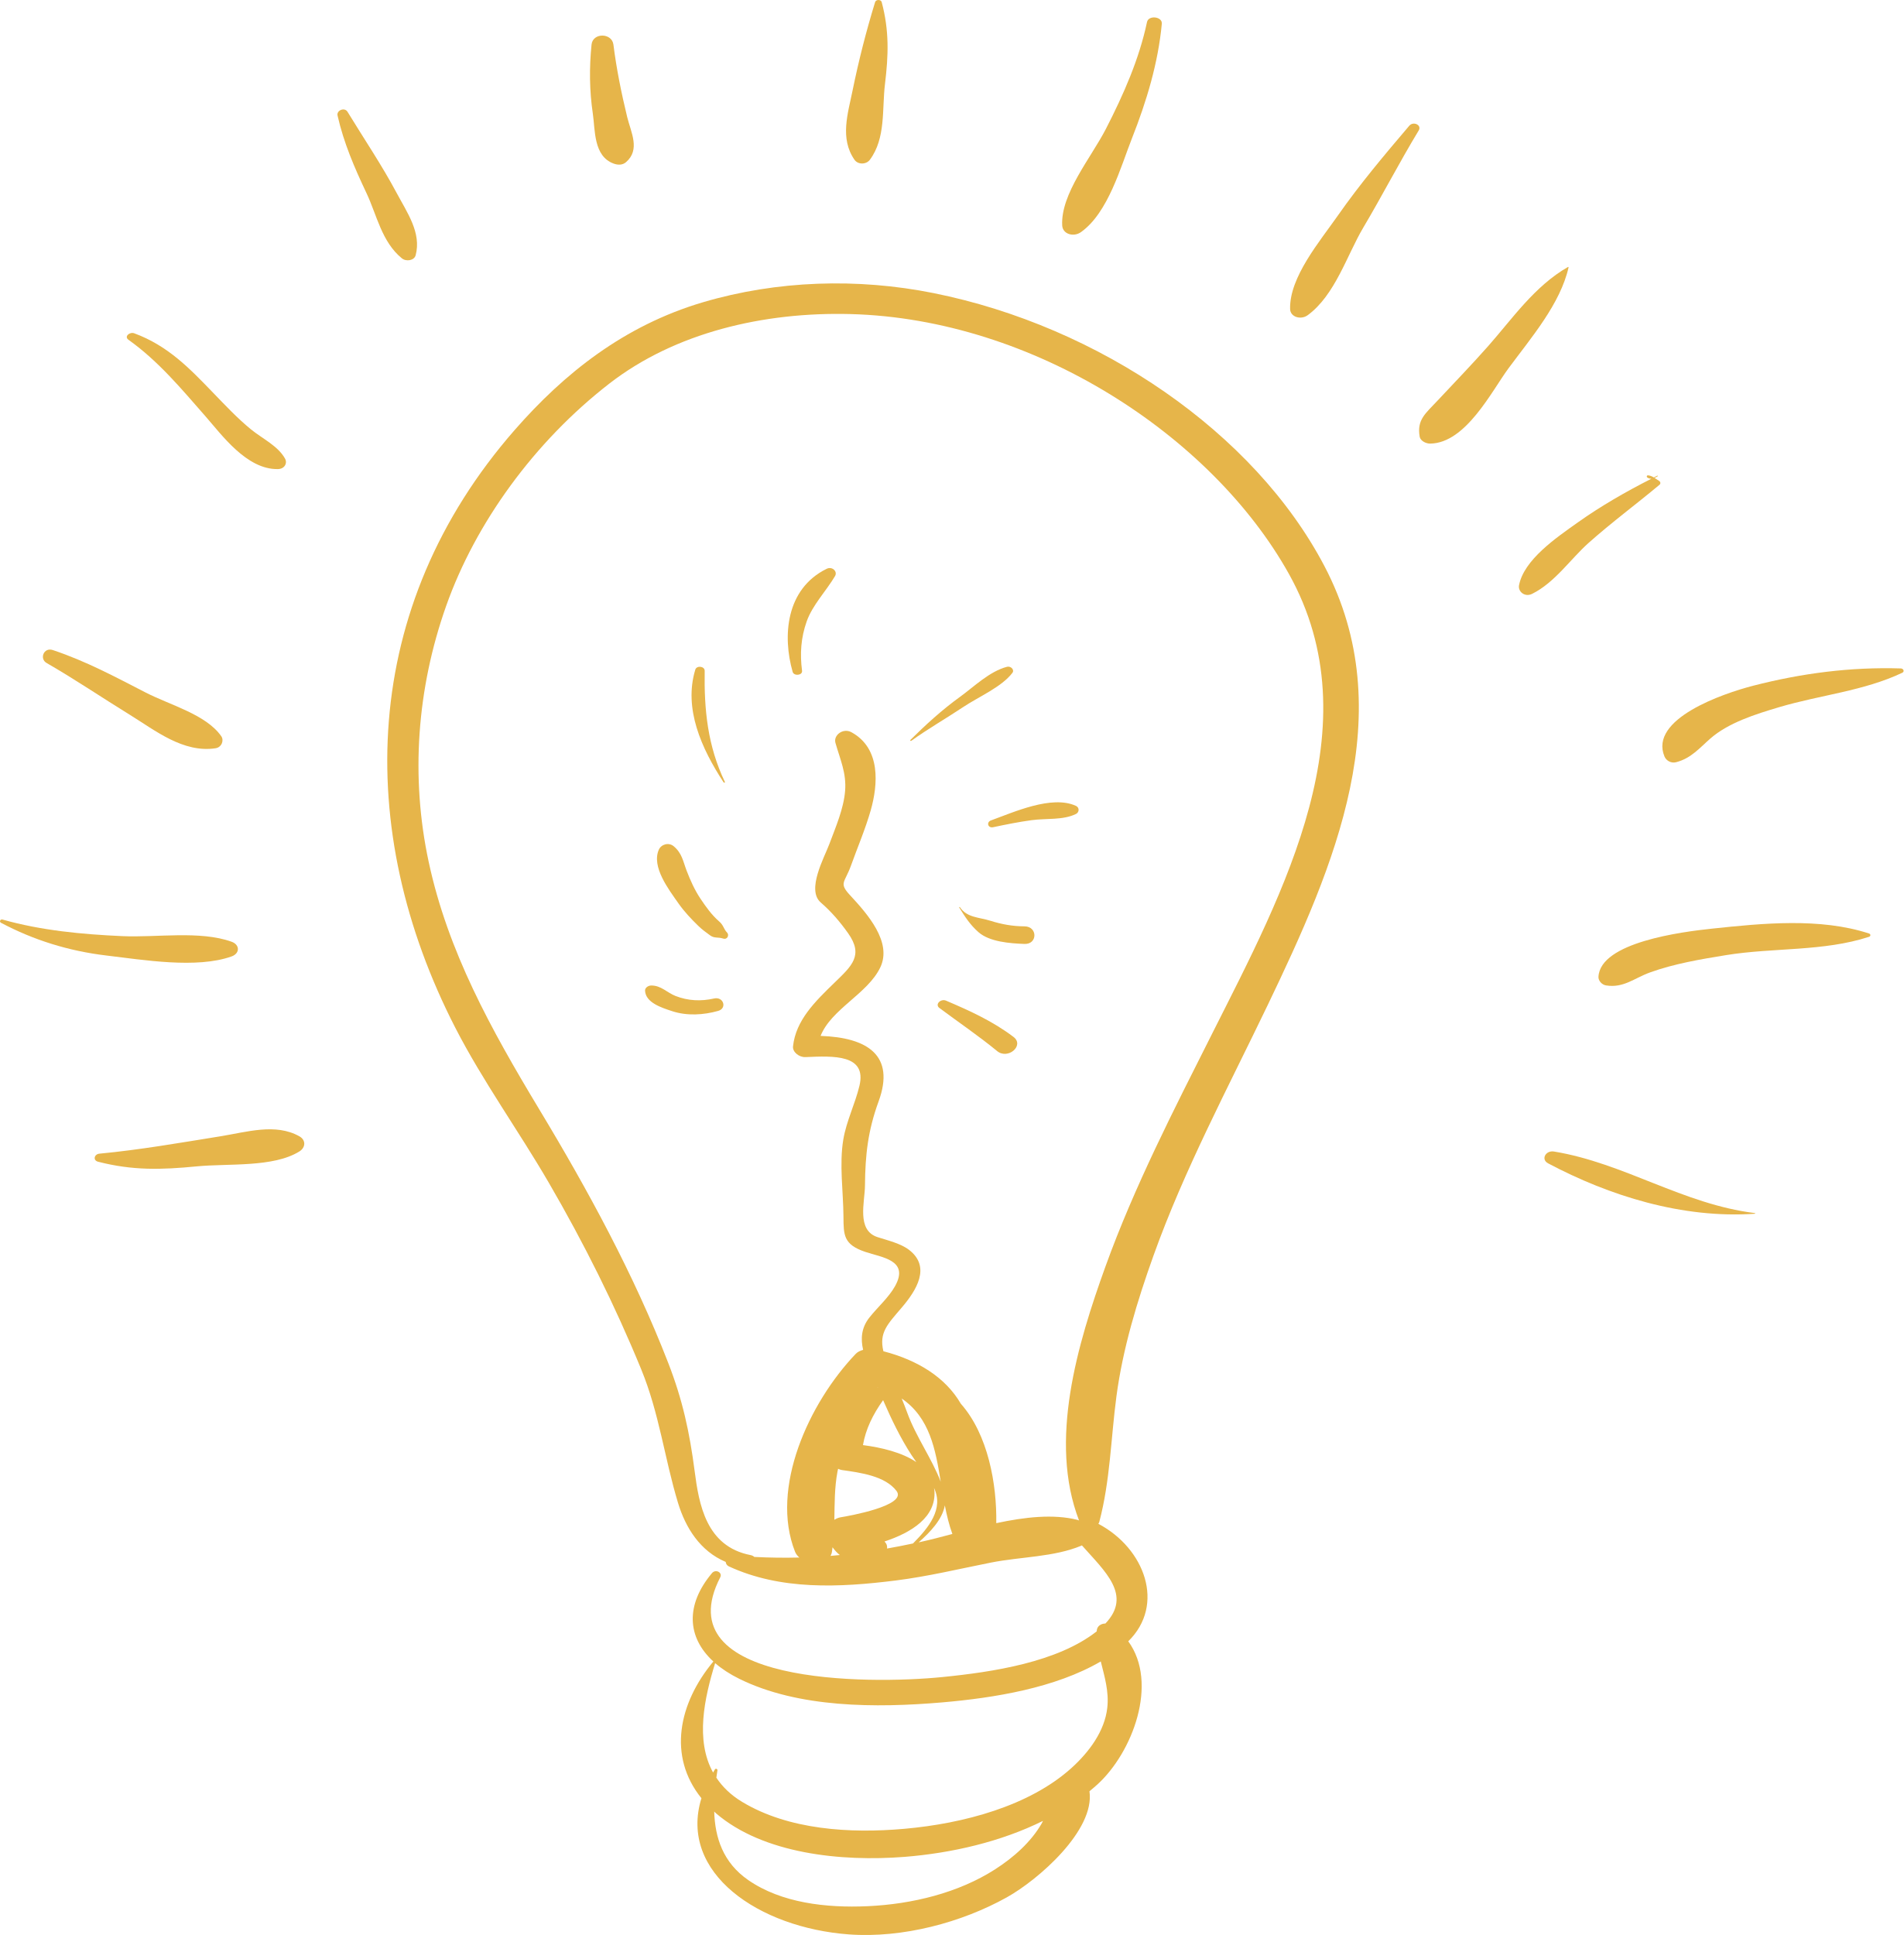
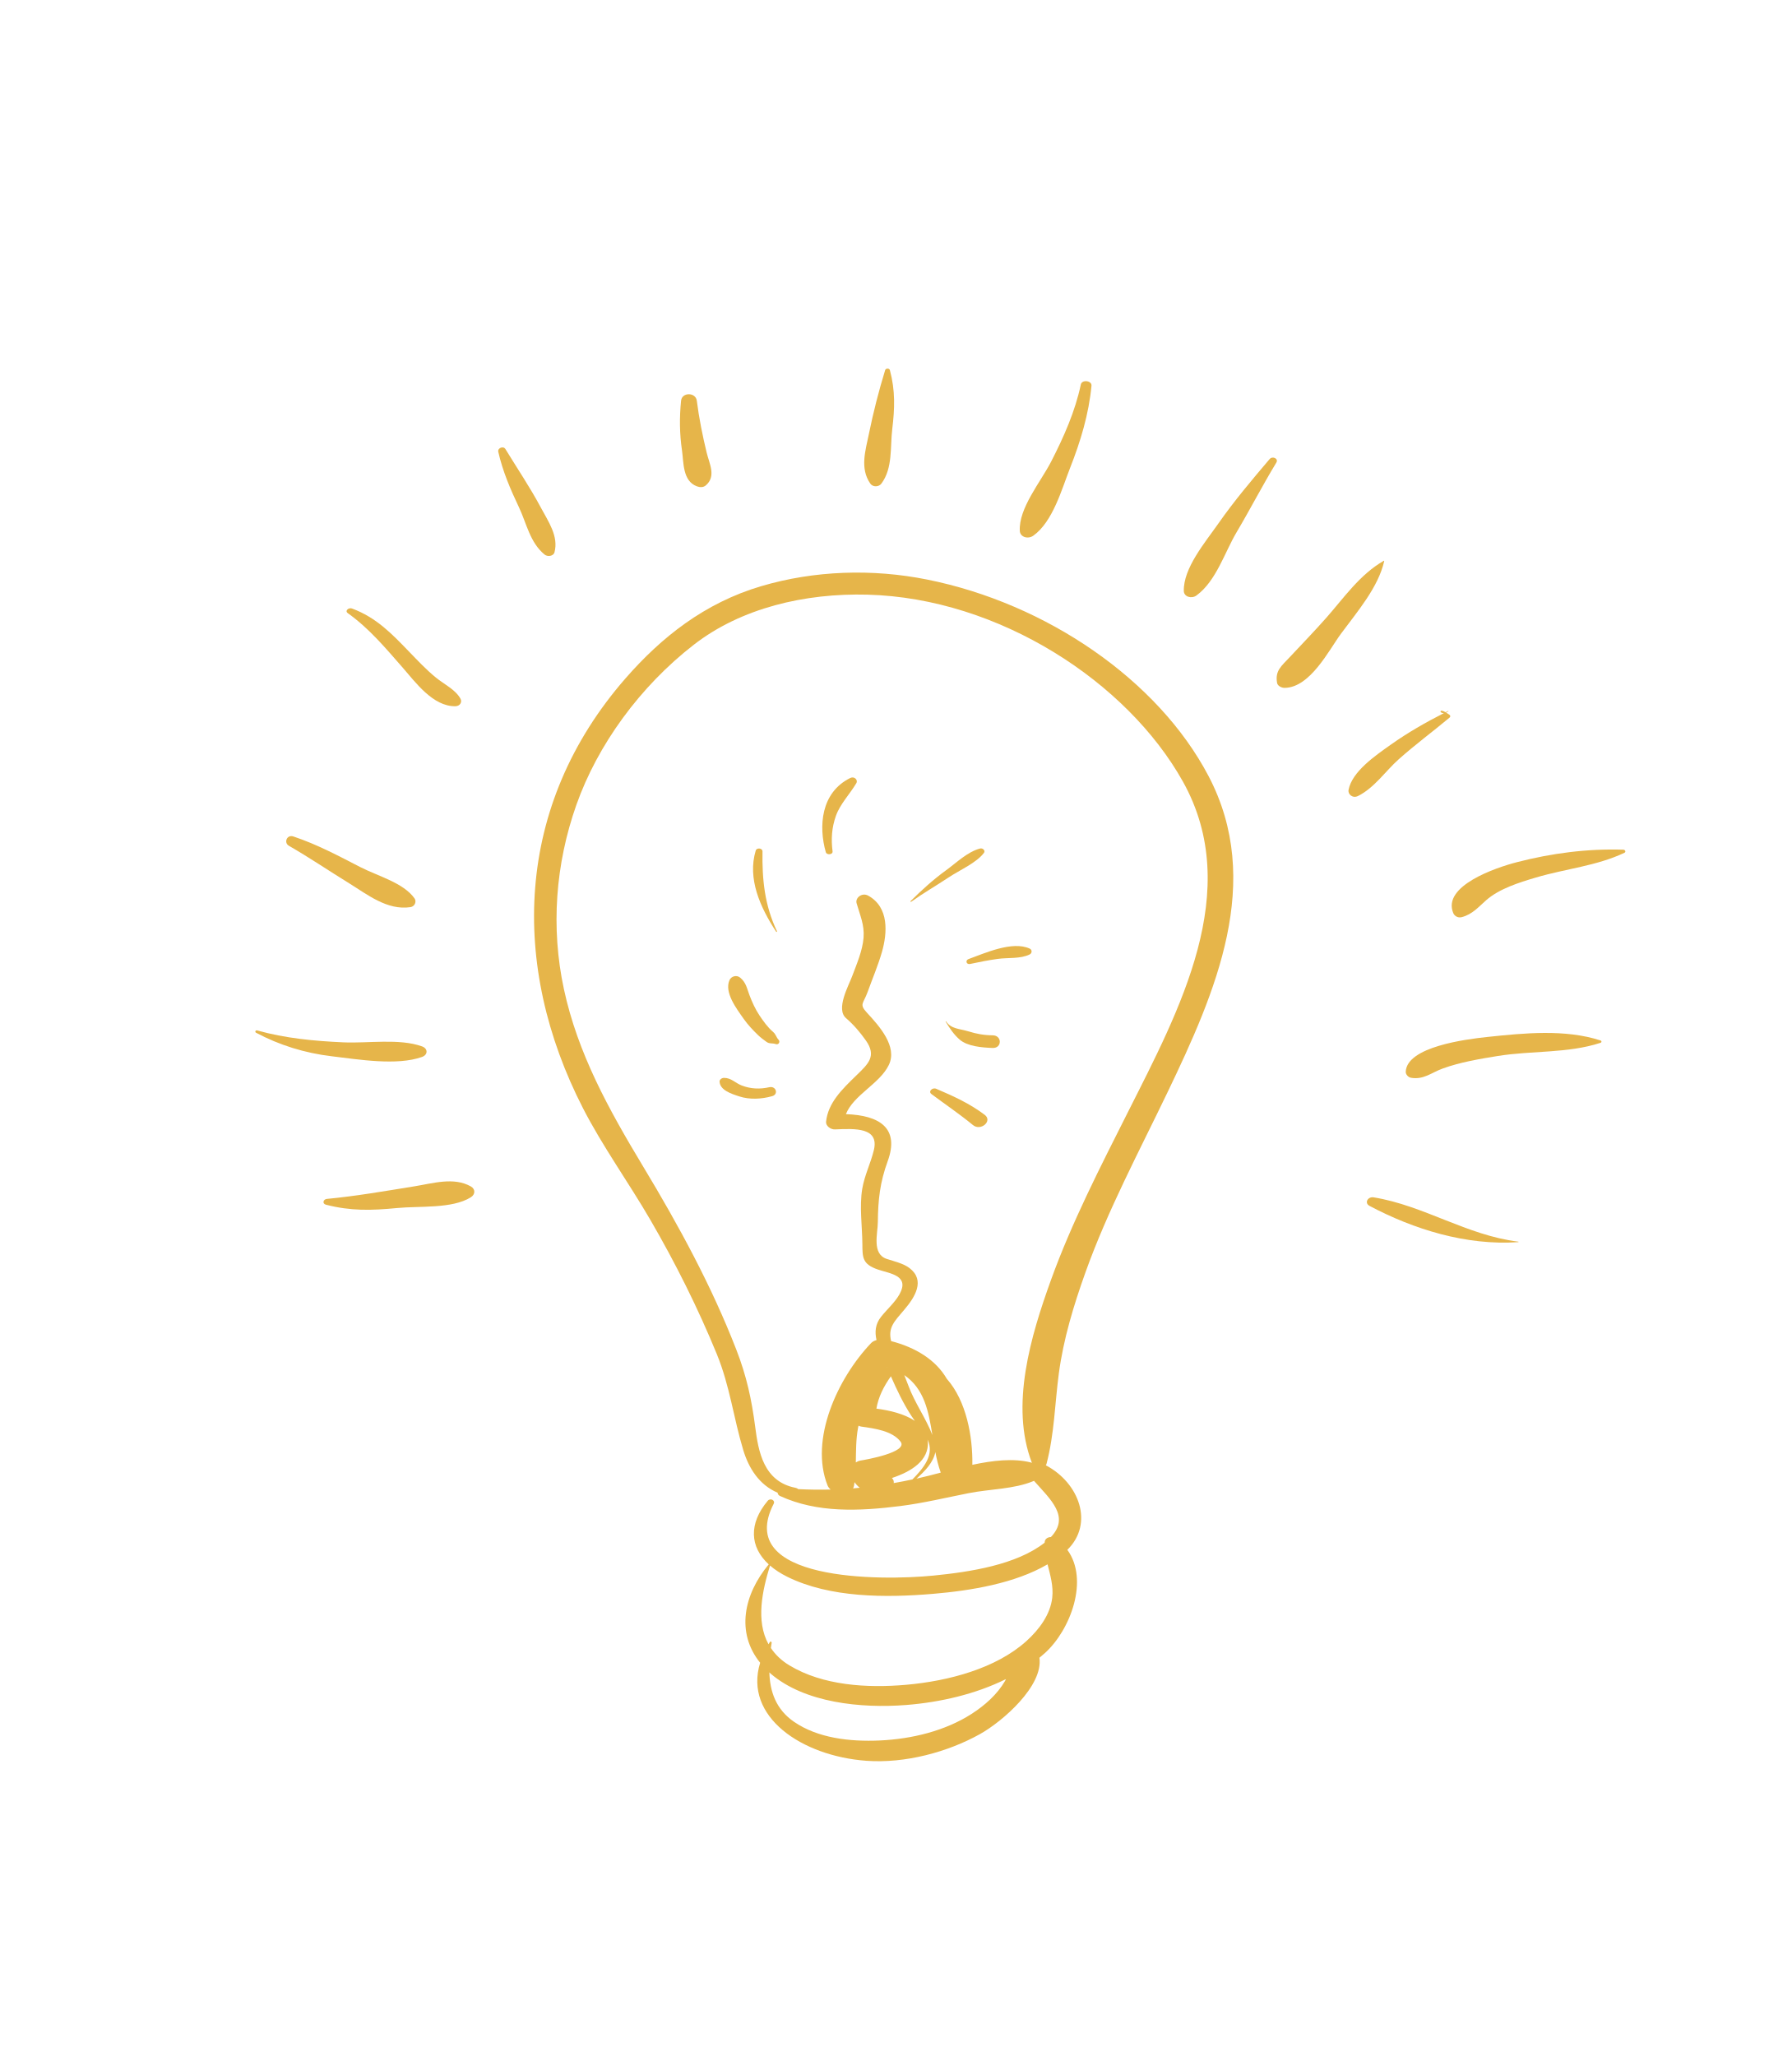
- <svg xmlns="http://www.w3.org/2000/svg" version="1.1" id="Camada_1" x="0px" y="0px" width="86.378" height="87.801" viewBox="0 0 86.378 87.801" enable-background="new 0 0 112.963 129.629" xml:space="preserve">
-   <defs id="defs53" />
-   <g id="g48" transform="translate(-16.09907,-23.24174)">
-     <path d="m 58.459,36.541 c -3.45,-0.693 -7.104,-0.576 -10.457,0.414 -3.591,1.061 -6.308,3.236 -8.548,5.797 -7.018,8.027 -7.31,18.129 -2.697,27.12 1.239,2.414 2.874,4.677 4.244,7.035 1.597,2.746 3.003,5.566 4.191,8.461 0.827,2.016 1.053,4.02 1.672,6.065 0.341,1.124 0.997,2.188 2.165,2.681 0.007,0.082 0.052,0.16 0.143,0.203 2.352,1.086 5.005,0.962 7.58,0.639 1.46,-0.184 2.884,-0.529 4.319,-0.813 1.359,-0.268 2.848,-0.245 4.1,-0.767 0.008,-0.005 0.012,-0.011 0.02,-0.013 1.045,1.182 2.291,2.258 1.067,3.547 -0.2,0.001 -0.384,0.117 -0.393,0.332 -10e-4,0.008 0,0.015 0,0.021 -1.784,1.403 -4.712,1.848 -7.021,2.077 -3.324,0.333 -12.578,0.355 -10.063,-4.528 0.113,-0.22 -0.21,-0.387 -0.376,-0.189 -1.208,1.441 -1.137,2.908 0.063,4.009 -1.577,1.897 -2.08,4.297 -0.541,6.204 -1.048,3.402 2.624,5.881 6.693,6.18 2.447,0.179 5.127,-0.547 7.161,-1.68 1.437,-0.8 4.01,-3.048 3.754,-4.816 0.119,-0.099 0.238,-0.197 0.352,-0.301 1.604,-1.453 2.791,-4.607 1.408,-6.503 1.692,-1.657 0.756,-4.215 -1.356,-5.331 0.015,-0.027 0.032,-0.053 0.042,-0.086 0.498,-1.891 0.523,-3.777 0.777,-5.696 0.289,-2.17 0.936,-4.306 1.682,-6.388 1.393,-3.891 3.378,-7.609 5.182,-11.367 3.027,-6.309 6.072,-13.266 2.57,-19.928 C 73.011,42.865 65.973,38.048 58.459,36.541 Z m 4.902,69.452 c -0.483,0.829 -1.256,1.525 -2.116,2.075 -1.655,1.06 -3.744,1.576 -5.785,1.668 -1.873,0.084 -3.906,-0.146 -5.409,-1.186 -1.147,-0.793 -1.508,-1.93 -1.544,-3.109 0.028,0.027 0.052,0.055 0.083,0.081 2.143,1.839 5.682,2.2 8.548,1.976 2.156,-0.171 4.382,-0.688 6.289,-1.634 -0.022,0.044 -0.041,0.087 -0.066,0.129 z m 2.982,-5.257 c -0.117,1.043 -0.807,1.992 -1.631,2.735 -1.912,1.72 -4.888,2.515 -7.574,2.753 -2.48,0.221 -5.264,0.044 -7.359,-1.219 -0.522,-0.313 -0.9,-0.688 -1.175,-1.101 0.015,-0.112 0.032,-0.225 0.05,-0.335 0.008,-0.056 -0.077,-0.099 -0.114,-0.042 -0.031,0.05 -0.055,0.097 -0.084,0.144 -0.815,-1.474 -0.393,-3.383 0.093,-4.965 0.3,0.26 0.663,0.498 1.089,0.709 2.687,1.33 6.215,1.329 9.206,1.074 2.387,-0.205 5.139,-0.656 7.204,-1.859 0.17,0.685 0.379,1.366 0.295,2.106 z M 54.101,90.014 c 0.008,-0.043 0.02,-0.084 0.028,-0.125 0.054,0.025 0.109,0.046 0.166,0.055 0.859,0.121 1.966,0.27 2.484,0.949 0.507,0.666 -2.189,1.141 -2.53,1.195 -0.103,0.016 -0.201,0.059 -0.29,0.115 0.013,-0.727 0.005,-1.458 0.142,-2.189 z m 1.156,-1.201 c 0.124,-0.729 0.456,-1.397 0.914,-2.039 0.372,0.854 0.783,1.715 1.293,2.498 0.069,0.105 0.142,0.209 0.215,0.313 -0.652,-0.441 -1.585,-0.663 -2.422,-0.772 z m 0.658,-2.6 c 0.004,-0.006 0.007,-0.01 0.012,-0.016 0.002,0.006 0.004,0.01 0.007,0.016 -0.007,0 -0.013,0 -0.019,0 z m 1.358,1.15 c -0.081,-0.222 -0.168,-0.442 -0.258,-0.663 1.269,0.87 1.532,2.296 1.771,3.776 -0.406,-1.055 -1.122,-2.043 -1.513,-3.113 z m -3.487,6.478 c 0.029,-0.056 0.053,-0.116 0.064,-0.188 0.011,-0.067 0.018,-0.136 0.026,-0.204 0.104,0.145 0.213,0.262 0.331,0.352 -0.141,0.013 -0.281,0.029 -0.421,0.04 z m 2.563,-0.334 c 0.01,-0.079 -10e-4,-0.161 -0.042,-0.227 -0.021,-0.034 -0.048,-0.063 -0.072,-0.093 1.223,-0.404 2.352,-1.104 2.265,-2.309 -0.003,-0.041 -0.013,-0.08 -0.019,-0.12 0.454,0.949 -0.243,1.804 -0.954,2.519 -0.399,0.085 -0.791,0.162 -1.178,0.23 z m 1.437,-0.282 c 0.529,-0.469 1.072,-1.037 1.186,-1.675 0.086,0.442 0.191,0.88 0.342,1.296 -0.5,0.133 -0.981,0.26 -1.425,0.357 -0.035,0.008 -0.069,0.014 -0.103,0.022 z m 13.335,-23.12 c -1.753,3.484 -3.544,6.961 -4.856,10.592 -1.275,3.531 -2.593,7.923 -1.203,11.537 -0.023,-0.008 -0.043,-0.021 -0.068,-0.027 -1.1,-0.278 -2.401,-0.127 -3.688,0.148 0.029,-1.765 -0.37,-4.021 -1.609,-5.42 -0.7,-1.203 -1.967,-1.979 -3.513,-2.38 -0.202,-0.849 0.182,-1.217 0.833,-1.982 0.665,-0.78 1.34,-1.845 0.329,-2.62 -0.378,-0.29 -0.964,-0.427 -1.43,-0.577 -0.962,-0.313 -0.573,-1.596 -0.568,-2.335 0.012,-1.396 0.133,-2.494 0.62,-3.827 0.761,-2.084 -0.501,-2.895 -2.634,-2.968 0.488,-1.223 2.137,-1.913 2.708,-3.105 0.552,-1.152 -0.584,-2.431 -1.374,-3.282 -0.516,-0.559 -0.238,-0.556 0.043,-1.335 0.301,-0.838 0.652,-1.655 0.896,-2.506 0.336,-1.178 0.467,-2.814 -0.869,-3.549 -0.382,-0.212 -0.829,0.132 -0.73,0.48 0.217,0.764 0.503,1.365 0.439,2.177 -0.066,0.819 -0.43,1.649 -0.72,2.426 -0.226,0.605 -1.045,2.07 -0.385,2.641 0.485,0.419 0.886,0.893 1.242,1.396 0.71,1 0.166,1.482 -0.605,2.229 -0.89,0.862 -1.773,1.719 -1.896,2.907 -0.025,0.253 0.276,0.495 0.563,0.483 1.286,-0.057 2.793,-0.127 2.451,1.303 -0.198,0.826 -0.592,1.599 -0.732,2.438 -0.188,1.122 -0.001,2.357 0.007,3.49 0.007,0.844 -0.005,1.27 0.989,1.607 0.753,0.256 2.014,0.368 1.351,1.557 -0.284,0.51 -0.785,0.948 -1.156,1.413 -0.377,0.47 -0.407,0.972 -0.292,1.475 -0.131,0.038 -0.253,0.094 -0.338,0.185 -2.127,2.229 -3.894,6.09 -2.75,8.978 0.04,0.099 0.109,0.187 0.194,0.261 -0.667,0.016 -1.344,0.009 -2.044,-0.027 -0.041,-0.038 -0.091,-0.068 -0.167,-0.083 -2.027,-0.392 -2.345,-2.317 -2.541,-3.821 -0.227,-1.746 -0.542,-3.216 -1.199,-4.904 -1.546,-3.982 -3.62,-7.804 -5.865,-11.525 -2.188,-3.634 -4.126,-7.135 -5,-11.192 -0.832,-3.865 -0.538,-7.875 0.791,-11.63 1.332,-3.762 3.999,-7.446 7.403,-10.086 2.983,-2.313 6.997,-3.259 10.95,-3.154 8.291,0.22 16.377,5.506 19.883,11.783 3.852,6.892 -0.234,14.422 -3.46,20.829 z" id="path2" style="fill:#e6b54a" />
-     <path d="m 48.503,68.548 c -0.603,0.135 -1.178,0.108 -1.749,-0.113 -0.391,-0.153 -0.655,-0.479 -1.106,-0.476 -0.146,0.002 -0.287,0.109 -0.279,0.239 0.032,0.537 0.731,0.764 1.244,0.93 0.662,0.216 1.412,0.17 2.072,-0.016 0.416,-0.116 0.247,-0.658 -0.182,-0.564 z" id="path4" style="fill:#e6b54a" />
-     <path d="M 48.736,65.056 C 48.391,64.758 48.134,64.392 47.89,64.03 47.619,63.625 47.424,63.188 47.254,62.745 47.093,62.324 47.048,61.957 46.67,61.641 c -0.233,-0.193 -0.568,-0.086 -0.675,0.153 -0.344,0.777 0.442,1.801 0.898,2.45 0.257,0.365 0.572,0.7 0.901,1.018 0.162,0.157 0.348,0.293 0.535,0.428 0.188,0.137 0.358,0.063 0.583,0.139 0.193,0.063 0.287,-0.158 0.181,-0.268 -0.161,-0.167 -0.156,-0.33 -0.357,-0.505 z" id="path6" style="fill:#e6b54a" />
-     <path d="m 48.992,58.723 c -0.788,-1.648 -0.944,-3.279 -0.917,-5.044 0.002,-0.21 -0.365,-0.253 -0.427,-0.05 -0.534,1.766 0.279,3.575 1.287,5.114 0.018,0.026 0.071,0.007 0.057,-0.02 z" id="path8" style="fill:#e6b54a" />
-     <path d="m 53.608,49.052 c -1.865,0.92 -2.001,3.068 -1.542,4.675 0.057,0.202 0.454,0.164 0.427,-0.049 -0.1,-0.769 -0.053,-1.494 0.21,-2.238 0.262,-0.744 0.882,-1.375 1.288,-2.061 0.122,-0.209 -0.13,-0.452 -0.383,-0.327 z" id="path10" style="fill:#e6b54a" />
-     <path d="m 62.038,53.772 c 0.104,-0.136 -0.068,-0.32 -0.246,-0.274 -0.799,0.21 -1.505,0.911 -2.135,1.366 -0.813,0.587 -1.553,1.264 -2.248,1.952 -0.026,0.027 0.014,0.06 0.044,0.037 0.753,-0.54 1.567,-1.006 2.34,-1.521 0.702,-0.47 1.757,-0.915 2.245,-1.56 z" id="path12" style="fill:#e6b54a" />
-     <path d="m 64.921,59.808 c -1.099,-0.502 -2.826,0.289 -3.857,0.661 -0.214,0.077 -0.142,0.359 0.1,0.308 0.576,-0.123 1.152,-0.238 1.739,-0.319 0.659,-0.091 1.43,0.008 2.019,-0.282 0.155,-0.077 0.165,-0.292 -10e-4,-0.368 z" id="path14" style="fill:#e6b54a" />
-     <path d="m 62.586,65.275 c -0.548,-0.003 -1.036,-0.093 -1.548,-0.254 -0.521,-0.163 -1.067,-0.138 -1.383,-0.617 -0.011,-0.016 -0.041,-0.002 -0.03,0.014 0.252,0.411 0.496,0.791 0.878,1.125 0.498,0.434 1.414,0.505 2.083,0.53 0.6,0.023 0.602,-0.796 0,-0.798 z" id="path16" style="fill:#e6b54a" />
-     <path d="m 59.029,68.647 c -0.24,-0.103 -0.525,0.168 -0.301,0.334 0.869,0.648 1.785,1.269 2.615,1.952 0.493,0.407 1.254,-0.254 0.746,-0.64 -0.93,-0.705 -1.954,-1.174 -3.06,-1.646 z" id="path18" style="fill:#e6b54a" />
-     <path d="m 29.682,74.801 c -1.082,-0.605 -2.379,-0.193 -3.586,0.001 -1.816,0.292 -3.649,0.614 -5.487,0.788 -0.235,0.022 -0.306,0.303 -0.058,0.366 1.568,0.402 2.858,0.367 4.477,0.21 1.428,-0.139 3.473,0.058 4.654,-0.676 0.286,-0.177 0.31,-0.515 0,-0.689 z" id="path20" style="fill:#e6b54a" />
-     <path d="m 26.607,66.64 c 0.383,-0.136 0.382,-0.531 0,-0.667 -1.438,-0.515 -3.396,-0.184 -4.952,-0.254 -1.842,-0.082 -3.683,-0.256 -5.441,-0.752 -0.103,-0.029 -0.159,0.099 -0.072,0.145 1.469,0.781 3.067,1.282 4.782,1.486 1.677,0.198 4.098,0.608 5.683,0.042 z" id="path22" style="fill:#e6b54a" />
-     <path d="m 18.211,53.323 c 1.297,0.747 2.53,1.584 3.8,2.366 1.122,0.691 2.403,1.729 3.869,1.505 0.277,-0.042 0.394,-0.355 0.259,-0.547 -0.698,-0.991 -2.309,-1.405 -3.431,-1.982 -1.381,-0.71 -2.702,-1.422 -4.21,-1.926 -0.414,-0.139 -0.618,0.393 -0.287,0.584 z" id="path24" style="fill:#e6b54a" />
-     <path d="m 25.401,42.107 c 0.76,0.864 1.889,2.446 3.309,2.42 0.297,-0.005 0.443,-0.264 0.321,-0.479 -0.325,-0.577 -1.013,-0.893 -1.544,-1.323 -0.627,-0.513 -1.174,-1.101 -1.726,-1.671 -1.05,-1.086 -2.029,-2.119 -3.57,-2.689 -0.207,-0.076 -0.47,0.146 -0.264,0.293 1.364,0.971 2.416,2.244 3.474,3.449 z" id="path26" style="fill:#e6b54a" />
-     <path d="m 34.96,34.823 c 0.268,-1.016 -0.381,-1.925 -0.866,-2.832 -0.674,-1.264 -1.476,-2.446 -2.225,-3.675 -0.137,-0.225 -0.505,-0.063 -0.454,0.165 0.281,1.243 0.762,2.356 1.315,3.526 0.466,0.984 0.686,2.207 1.606,2.958 0.196,0.158 0.561,0.1 0.624,-0.142 z" id="path28" style="fill:#e6b54a" />
-     <path d="m 43.94,30.663 c 0.195,0.072 0.403,0.077 0.564,-0.062 0.66,-0.569 0.225,-1.352 0.055,-2.047 -0.263,-1.082 -0.487,-2.188 -0.625,-3.287 -0.068,-0.543 -0.939,-0.552 -0.993,0 -0.106,1.062 -0.097,2.08 0.059,3.137 0.109,0.732 0.025,1.922 0.94,2.259 z" id="path30" style="fill:#e6b54a" />
-     <path d="m 55.57,30.492 c 0.73,-0.979 0.548,-2.301 0.685,-3.426 0.16,-1.323 0.199,-2.426 -0.148,-3.729 -0.034,-0.129 -0.261,-0.125 -0.299,0 -0.41,1.338 -0.743,2.646 -1.022,4.009 -0.216,1.058 -0.585,2.177 0.087,3.146 0.16,0.23 0.535,0.218 0.697,0 z" id="path32" style="fill:#e6b54a" />
-     <path d="m 65.147,33.776 c 1.24,-0.879 1.809,-2.974 2.316,-4.258 0.667,-1.688 1.188,-3.419 1.355,-5.198 0.03,-0.329 -0.603,-0.403 -0.672,-0.078 -0.358,1.689 -1.062,3.282 -1.866,4.85 -0.664,1.292 -2.06,2.949 -1.982,4.382 0.021,0.392 0.515,0.537 0.849,0.302 z" id="path34" style="fill:#e6b54a" />
-     <path d="m 80.046,28.948 c -1.123,1.319 -2.244,2.65 -3.224,4.052 -0.846,1.209 -2.218,2.82 -2.183,4.264 0.009,0.366 0.49,0.504 0.795,0.282 1.246,-0.909 1.785,-2.729 2.525,-3.976 0.865,-1.458 1.634,-2.955 2.515,-4.407 0.152,-0.247 -0.242,-0.434 -0.428,-0.215 z" id="path36" style="fill:#e6b54a" />
-     <path d="m 87.248,35.356 c -1.513,0.866 -2.532,2.355 -3.61,3.577 -0.74,0.838 -1.522,1.647 -2.291,2.468 -0.564,0.606 -0.963,0.878 -0.828,1.657 0.03,0.182 0.278,0.316 0.479,0.312 1.62,-0.022 2.799,-2.401 3.556,-3.423 1.03,-1.392 2.347,-2.919 2.721,-4.574 0,-0.012 -0.013,-0.025 -0.027,-0.017 z" id="path38" style="fill:#e6b54a" />
-     <path d="m 88.188,47.872 c 1.025,-0.914 2.156,-1.75 3.213,-2.634 0.066,-0.057 0.042,-0.139 -0.026,-0.181 -0.058,-0.035 -0.126,-0.085 -0.2,-0.13 0.048,-0.021 0.094,-0.047 0.141,-0.075 0.02,-0.011 0.002,-0.036 -0.018,-0.025 -0.052,0.025 -0.102,0.052 -0.153,0.079 -0.084,-0.049 -0.174,-0.09 -0.263,-0.095 -0.067,-0.004 -0.076,0.071 -0.031,0.1 0.064,0.041 0.127,0.055 0.186,0.051 -1.163,0.591 -2.29,1.237 -3.345,1.986 -0.991,0.702 -2.444,1.698 -2.665,2.849 -0.056,0.288 0.262,0.555 0.593,0.391 1.034,-0.513 1.742,-1.581 2.568,-2.316 z" id="path40" style="fill:#e6b54a" />
-     <path d="m 102.354,53.572 c -2.287,-0.071 -4.507,0.22 -6.7,0.784 -1.391,0.358 -4.733,1.51 -4.028,3.21 0.077,0.187 0.296,0.323 0.534,0.26 0.678,-0.177 1.067,-0.653 1.549,-1.074 0.821,-0.717 2.046,-1.104 3.127,-1.424 1.864,-0.553 3.833,-0.731 5.58,-1.559 0.112,-0.052 0.058,-0.192 -0.062,-0.197 z" id="path42" style="fill:#e6b54a" />
-     <path d="m 100.905,65.598 c -2.222,-0.723 -4.821,-0.463 -7.131,-0.218 -1.354,0.144 -5.068,0.615 -5.143,2.188 -0.008,0.166 0.146,0.354 0.342,0.387 0.797,0.129 1.277,-0.328 1.995,-0.588 1.09,-0.395 2.312,-0.602 3.469,-0.789 2.147,-0.345 4.407,-0.155 6.468,-0.827 0.088,-0.029 0.088,-0.125 0,-0.153 z" id="path44" style="fill:#e6b54a" />
-     <path d="m 86.61,75.492 c -0.373,-0.06 -0.604,0.355 -0.264,0.537 2.778,1.473 6.088,2.514 9.379,2.287 0.019,0 0.025,-0.026 0.004,-0.03 -3.265,-0.403 -5.932,-2.272 -9.119,-2.794 z" id="path46" style="fill:#e6b54a" />
+ <svg xmlns="http://www.w3.org/2000/svg" version="1.1" id="Camada_1" x="0px" y="0px" width="112.963px" height="129.629px" viewBox="0 0 112.963 129.629" enable-background="new 0 0 112.963 129.629" xml:space="preserve">
+   <g>
+     <path fill="#E6B54A" d="M58.459,36.541c-3.45-0.693-7.104-0.576-10.457,0.414c-3.591,1.061-6.308,3.236-8.548,5.797   c-7.018,8.027-7.31,18.129-2.697,27.12c1.239,2.414,2.874,4.677,4.244,7.035c1.597,2.746,3.003,5.566,4.191,8.461   c0.827,2.016,1.053,4.02,1.672,6.065c0.341,1.124,0.997,2.188,2.165,2.681c0.007,0.082,0.052,0.16,0.143,0.203   c2.352,1.086,5.005,0.962,7.58,0.639c1.46-0.184,2.884-0.529,4.319-0.813c1.359-0.268,2.848-0.245,4.1-0.767   c0.008-0.005,0.012-0.011,0.02-0.013c1.045,1.182,2.291,2.258,1.067,3.547c-0.2,0.001-0.384,0.117-0.393,0.332   c-0.001,0.008,0,0.015,0,0.021c-1.784,1.403-4.712,1.848-7.021,2.077c-3.324,0.333-12.578,0.355-10.063-4.528   c0.113-0.22-0.21-0.387-0.376-0.189c-1.208,1.441-1.137,2.908,0.063,4.009c-1.577,1.897-2.08,4.297-0.541,6.204   c-1.048,3.402,2.624,5.881,6.693,6.18c2.447,0.179,5.127-0.547,7.161-1.68c1.437-0.8,4.01-3.048,3.754-4.816   c0.119-0.099,0.238-0.197,0.352-0.301c1.604-1.453,2.791-4.607,1.408-6.503c1.692-1.657,0.756-4.215-1.356-5.331   c0.015-0.027,0.032-0.053,0.042-0.086c0.498-1.891,0.523-3.777,0.777-5.696c0.289-2.17,0.936-4.306,1.682-6.388   c1.393-3.891,3.378-7.609,5.182-11.367c3.027-6.309,6.072-13.266,2.57-19.928C73.011,42.865,65.973,38.048,58.459,36.541z    M63.361,105.993c-0.483,0.829-1.256,1.525-2.116,2.075c-1.655,1.06-3.744,1.576-5.785,1.668c-1.873,0.084-3.906-0.146-5.409-1.186   c-1.147-0.793-1.508-1.93-1.544-3.109c0.028,0.027,0.052,0.055,0.083,0.081c2.143,1.839,5.682,2.2,8.548,1.976   c2.156-0.171,4.382-0.688,6.289-1.634C63.405,105.908,63.386,105.951,63.361,105.993z M66.343,100.736   c-0.117,1.043-0.807,1.992-1.631,2.735c-1.912,1.72-4.888,2.515-7.574,2.753c-2.48,0.221-5.264,0.044-7.359-1.219   c-0.522-0.313-0.9-0.688-1.175-1.101c0.015-0.112,0.032-0.225,0.05-0.335c0.008-0.056-0.077-0.099-0.114-0.042   c-0.031,0.05-0.055,0.097-0.084,0.144c-0.815-1.474-0.393-3.383,0.093-4.965c0.3,0.26,0.663,0.498,1.089,0.709   c2.687,1.33,6.215,1.329,9.206,1.074c2.387-0.205,5.139-0.656,7.204-1.859C66.218,99.315,66.427,99.996,66.343,100.736z    M54.101,90.014c0.008-0.043,0.02-0.084,0.028-0.125c0.054,0.025,0.109,0.046,0.166,0.055c0.859,0.121,1.966,0.27,2.484,0.949   c0.507,0.666-2.189,1.141-2.53,1.195c-0.103,0.016-0.201,0.059-0.29,0.115C53.972,91.476,53.964,90.745,54.101,90.014z    M55.257,88.813c0.124-0.729,0.456-1.397,0.914-2.039c0.372,0.854,0.783,1.715,1.293,2.498c0.069,0.105,0.142,0.209,0.215,0.313   C57.027,89.144,56.094,88.922,55.257,88.813z M55.915,86.213c0.004-0.006,0.007-0.01,0.012-0.016   c0.002,0.006,0.004,0.01,0.007,0.016C55.927,86.213,55.921,86.213,55.915,86.213z M57.273,87.363   c-0.081-0.222-0.168-0.442-0.258-0.663c1.269,0.87,1.532,2.296,1.771,3.776C58.38,89.421,57.664,88.433,57.273,87.363z    M53.786,93.841c0.029-0.056,0.053-0.116,0.064-0.188c0.011-0.067,0.018-0.136,0.026-0.204c0.104,0.145,0.213,0.262,0.331,0.352   C54.066,93.814,53.926,93.83,53.786,93.841z M56.349,93.507c0.01-0.079-0.001-0.161-0.042-0.227   c-0.021-0.034-0.048-0.063-0.072-0.093c1.223-0.404,2.352-1.104,2.265-2.309c-0.003-0.041-0.013-0.08-0.019-0.12   c0.454,0.949-0.243,1.804-0.954,2.519C57.128,93.362,56.736,93.439,56.349,93.507z M57.786,93.225   c0.529-0.469,1.072-1.037,1.186-1.675c0.086,0.442,0.191,0.88,0.342,1.296c-0.5,0.133-0.981,0.26-1.425,0.357   C57.854,93.211,57.82,93.217,57.786,93.225z M71.121,70.105c-1.753,3.484-3.544,6.961-4.856,10.592   c-1.275,3.531-2.593,7.923-1.203,11.537c-0.023-0.008-0.043-0.021-0.068-0.027c-1.1-0.278-2.401-0.127-3.688,0.148   c0.029-1.765-0.37-4.021-1.609-5.42c-0.7-1.203-1.967-1.979-3.513-2.38c-0.202-0.849,0.182-1.217,0.833-1.982   c0.665-0.78,1.34-1.845,0.329-2.62c-0.378-0.29-0.964-0.427-1.43-0.577c-0.962-0.313-0.573-1.596-0.568-2.335   c0.012-1.396,0.133-2.494,0.62-3.827c0.761-2.084-0.501-2.895-2.634-2.968c0.488-1.223,2.137-1.913,2.708-3.105   c0.552-1.152-0.584-2.431-1.374-3.282c-0.516-0.559-0.238-0.556,0.043-1.335c0.301-0.838,0.652-1.655,0.896-2.506   c0.336-1.178,0.467-2.814-0.869-3.549c-0.382-0.212-0.829,0.132-0.73,0.48c0.217,0.764,0.503,1.365,0.439,2.177   c-0.066,0.819-0.43,1.649-0.72,2.426c-0.226,0.605-1.045,2.07-0.385,2.641c0.485,0.419,0.886,0.893,1.242,1.396   c0.71,1,0.166,1.482-0.605,2.229c-0.89,0.862-1.773,1.719-1.896,2.907c-0.025,0.253,0.276,0.495,0.563,0.483   c1.286-0.057,2.793-0.127,2.451,1.303c-0.198,0.826-0.592,1.599-0.732,2.438c-0.188,1.122-0.001,2.357,0.007,3.49   c0.007,0.844-0.005,1.27,0.989,1.607c0.753,0.256,2.014,0.368,1.351,1.557c-0.284,0.51-0.785,0.948-1.156,1.413   c-0.377,0.47-0.407,0.972-0.292,1.475c-0.131,0.038-0.253,0.094-0.338,0.185c-2.127,2.229-3.894,6.09-2.75,8.978   c0.04,0.099,0.109,0.187,0.194,0.261c-0.667,0.016-1.344,0.009-2.044-0.027c-0.041-0.038-0.091-0.068-0.167-0.083   c-2.027-0.392-2.345-2.317-2.541-3.821c-0.227-1.746-0.542-3.216-1.199-4.904c-1.546-3.982-3.62-7.804-5.865-11.525   c-2.188-3.634-4.126-7.135-5-11.192c-0.832-3.865-0.538-7.875,0.791-11.63c1.332-3.762,3.999-7.446,7.403-10.086   c2.983-2.313,6.997-3.259,10.95-3.154c8.291,0.22,16.377,5.506,19.883,11.783C78.433,56.168,74.347,63.698,71.121,70.105z" />
+     <path fill="#E6B54A" d="M48.503,68.548c-0.603,0.135-1.178,0.108-1.749-0.113c-0.391-0.153-0.655-0.479-1.106-0.476   c-0.146,0.002-0.287,0.109-0.279,0.239c0.032,0.537,0.731,0.764,1.244,0.93c0.662,0.216,1.412,0.17,2.072-0.016   C49.101,68.996,48.932,68.454,48.503,68.548z" />
+     <path fill="#E6B54A" d="M48.736,65.056c-0.345-0.298-0.602-0.664-0.846-1.026c-0.271-0.405-0.466-0.842-0.636-1.285   c-0.161-0.421-0.206-0.788-0.584-1.104c-0.233-0.193-0.568-0.086-0.675,0.153c-0.344,0.777,0.442,1.801,0.898,2.45   c0.257,0.365,0.572,0.7,0.901,1.018c0.162,0.157,0.348,0.293,0.535,0.428c0.188,0.137,0.358,0.063,0.583,0.139   c0.193,0.063,0.287-0.158,0.181-0.268C48.932,65.394,48.937,65.231,48.736,65.056z" />
+     <path fill="#E6B54A" d="M48.992,58.723c-0.788-1.648-0.944-3.279-0.917-5.044c0.002-0.21-0.365-0.253-0.427-0.05   c-0.534,1.766,0.279,3.575,1.287,5.114C48.953,58.769,49.006,58.75,48.992,58.723z" />
+     <path fill="#E6B54A" d="M53.608,49.052c-1.865,0.92-2.001,3.068-1.542,4.675c0.057,0.202,0.454,0.164,0.427-0.049   c-0.1-0.769-0.053-1.494,0.21-2.238c0.262-0.744,0.882-1.375,1.288-2.061C54.113,49.17,53.861,48.927,53.608,49.052z" />
+     <path fill="#E6B54A" d="M62.038,53.772c0.104-0.136-0.068-0.32-0.246-0.274c-0.799,0.21-1.505,0.911-2.135,1.366   c-0.813,0.587-1.553,1.264-2.248,1.952c-0.026,0.027,0.014,0.06,0.044,0.037c0.753-0.54,1.567-1.006,2.34-1.521   C60.495,54.862,61.55,54.417,62.038,53.772z" />
+     <path fill="#E6B54A" d="M64.921,59.808c-1.099-0.502-2.826,0.289-3.857,0.661c-0.214,0.077-0.142,0.359,0.1,0.308   c0.576-0.123,1.152-0.238,1.739-0.319c0.659-0.091,1.43,0.008,2.019-0.282C65.077,60.099,65.087,59.884,64.921,59.808z" />
+     <path fill="#E6B54A" d="M62.586,65.275c-0.548-0.003-1.036-0.093-1.548-0.254c-0.521-0.163-1.067-0.138-1.383-0.617   c-0.011-0.016-0.041-0.002-0.03,0.014c0.252,0.411,0.496,0.791,0.878,1.125c0.498,0.434,1.414,0.505,2.083,0.53   C63.186,66.096,63.188,65.277,62.586,65.275z" />
+     <path fill="#E6B54A" d="M59.029,68.647c-0.24-0.103-0.525,0.168-0.301,0.334c0.869,0.648,1.785,1.269,2.615,1.952   c0.493,0.407,1.254-0.254,0.746-0.64C61.159,69.588,60.135,69.119,59.029,68.647z" />
+     <path fill="#E6B54A" d="M29.682,74.801c-1.082-0.605-2.379-0.193-3.586,0.001c-1.816,0.292-3.649,0.614-5.487,0.788   c-0.235,0.022-0.306,0.303-0.058,0.366c1.568,0.402,2.858,0.367,4.477,0.21c1.428-0.139,3.473,0.058,4.654-0.676   C29.968,75.313,29.992,74.975,29.682,74.801z" />
+     <path fill="#E6B54A" d="M26.607,66.64c0.383-0.136,0.382-0.531,0-0.667c-1.438-0.515-3.396-0.184-4.952-0.254   c-1.842-0.082-3.683-0.256-5.441-0.752c-0.103-0.029-0.159,0.099-0.072,0.145c1.469,0.781,3.067,1.282,4.782,1.486   C22.601,66.796,25.022,67.206,26.607,66.64z" />
+     <path fill="#E6B54A" d="M18.211,53.323c1.297,0.747,2.53,1.584,3.8,2.366c1.122,0.691,2.403,1.729,3.869,1.505   c0.277-0.042,0.394-0.355,0.259-0.547c-0.698-0.991-2.309-1.405-3.431-1.982c-1.381-0.71-2.702-1.422-4.21-1.926   C18.084,52.6,17.88,53.132,18.211,53.323z" />
+     <path fill="#E6B54A" d="M25.401,42.107c0.76,0.864,1.889,2.446,3.309,2.42c0.297-0.005,0.443-0.264,0.321-0.479   c-0.325-0.577-1.013-0.893-1.544-1.323c-0.627-0.513-1.174-1.101-1.726-1.671c-1.05-1.086-2.029-2.119-3.57-2.689   c-0.207-0.076-0.47,0.146-0.264,0.293C23.291,39.629,24.343,40.902,25.401,42.107z" />
+     <path fill="#E6B54A" d="M34.96,34.823c0.268-1.016-0.381-1.925-0.866-2.832c-0.674-1.264-1.476-2.446-2.225-3.675   c-0.137-0.225-0.505-0.063-0.454,0.165c0.281,1.243,0.762,2.356,1.315,3.526c0.466,0.984,0.686,2.207,1.606,2.958   C34.532,35.123,34.897,35.065,34.96,34.823z" />
+     <path fill="#E6B54A" d="M43.94,30.663c0.195,0.072,0.403,0.077,0.564-0.062c0.66-0.569,0.225-1.352,0.055-2.047   c-0.263-1.082-0.487-2.188-0.625-3.287c-0.068-0.543-0.939-0.552-0.993,0c-0.106,1.062-0.097,2.08,0.059,3.137   C43.109,29.136,43.025,30.326,43.94,30.663z" />
+     <path fill="#E6B54A" d="M55.57,30.492c0.73-0.979,0.548-2.301,0.685-3.426c0.16-1.323,0.199-2.426-0.148-3.729   c-0.034-0.129-0.261-0.125-0.299,0c-0.41,1.338-0.743,2.646-1.022,4.009c-0.216,1.058-0.585,2.177,0.087,3.146   C55.033,30.722,55.408,30.71,55.57,30.492z" />
+     <path fill="#E6B54A" d="M65.147,33.776c1.24-0.879,1.809-2.974,2.316-4.258c0.667-1.688,1.188-3.419,1.355-5.198   c0.03-0.329-0.603-0.403-0.672-0.078c-0.358,1.689-1.062,3.282-1.866,4.85c-0.664,1.292-2.06,2.949-1.982,4.382   C64.319,33.866,64.813,34.011,65.147,33.776z" />
+     <path fill="#E6B54A" d="M80.046,28.948c-1.123,1.319-2.244,2.65-3.224,4.052c-0.846,1.209-2.218,2.82-2.183,4.264   c0.009,0.366,0.49,0.504,0.795,0.282c1.246-0.909,1.785-2.729,2.525-3.976c0.865-1.458,1.634-2.955,2.515-4.407   C80.626,28.916,80.232,28.729,80.046,28.948z" />
+     <path fill="#E6B54A" d="M87.248,35.356c-1.513,0.866-2.532,2.355-3.61,3.577c-0.74,0.838-1.522,1.647-2.291,2.468   c-0.564,0.606-0.963,0.878-0.828,1.657c0.03,0.182,0.278,0.316,0.479,0.312c1.62-0.022,2.799-2.401,3.556-3.423   c1.03-1.392,2.347-2.919,2.721-4.574C87.275,35.361,87.262,35.348,87.248,35.356z" />
+     <path fill="#E6B54A" d="M88.188,47.872c1.025-0.914,2.156-1.75,3.213-2.634c0.066-0.057,0.042-0.139-0.026-0.181   c-0.058-0.035-0.126-0.085-0.2-0.13c0.048-0.021,0.094-0.047,0.141-0.075c0.02-0.011,0.002-0.036-0.018-0.025   c-0.052,0.025-0.102,0.052-0.153,0.079c-0.084-0.049-0.174-0.09-0.263-0.095c-0.067-0.004-0.076,0.071-0.031,0.1   c0.064,0.041,0.127,0.055,0.186,0.051c-1.163,0.591-2.29,1.237-3.345,1.986c-0.991,0.702-2.444,1.698-2.665,2.849   c-0.056,0.288,0.262,0.555,0.593,0.391C86.654,49.675,87.362,48.607,88.188,47.872z" />
+     <path fill="#E6B54A" d="M102.354,53.572c-2.287-0.071-4.507,0.22-6.7,0.784c-1.391,0.358-4.733,1.51-4.028,3.21   c0.077,0.187,0.296,0.323,0.534,0.26c0.678-0.177,1.067-0.653,1.549-1.074c0.821-0.717,2.046-1.104,3.127-1.424   c1.864-0.553,3.833-0.731,5.58-1.559C102.528,53.717,102.474,53.577,102.354,53.572z" />
+     <path fill="#E6B54A" d="M100.905,65.598c-2.222-0.723-4.821-0.463-7.131-0.218c-1.354,0.144-5.068,0.615-5.143,2.188   c-0.008,0.166,0.146,0.354,0.342,0.387c0.797,0.129,1.277-0.328,1.995-0.588c1.09-0.395,2.312-0.602,3.469-0.789   c2.147-0.345,4.407-0.155,6.468-0.827C100.993,65.722,100.993,65.626,100.905,65.598z" />
+     <path fill="#E6B54A" d="M86.61,75.492c-0.373-0.06-0.604,0.355-0.264,0.537c2.778,1.473,6.088,2.514,9.379,2.287   c0.019,0,0.025-0.026,0.004-0.03C92.464,77.883,89.797,76.014,86.61,75.492z" />
  </g>
</svg>
